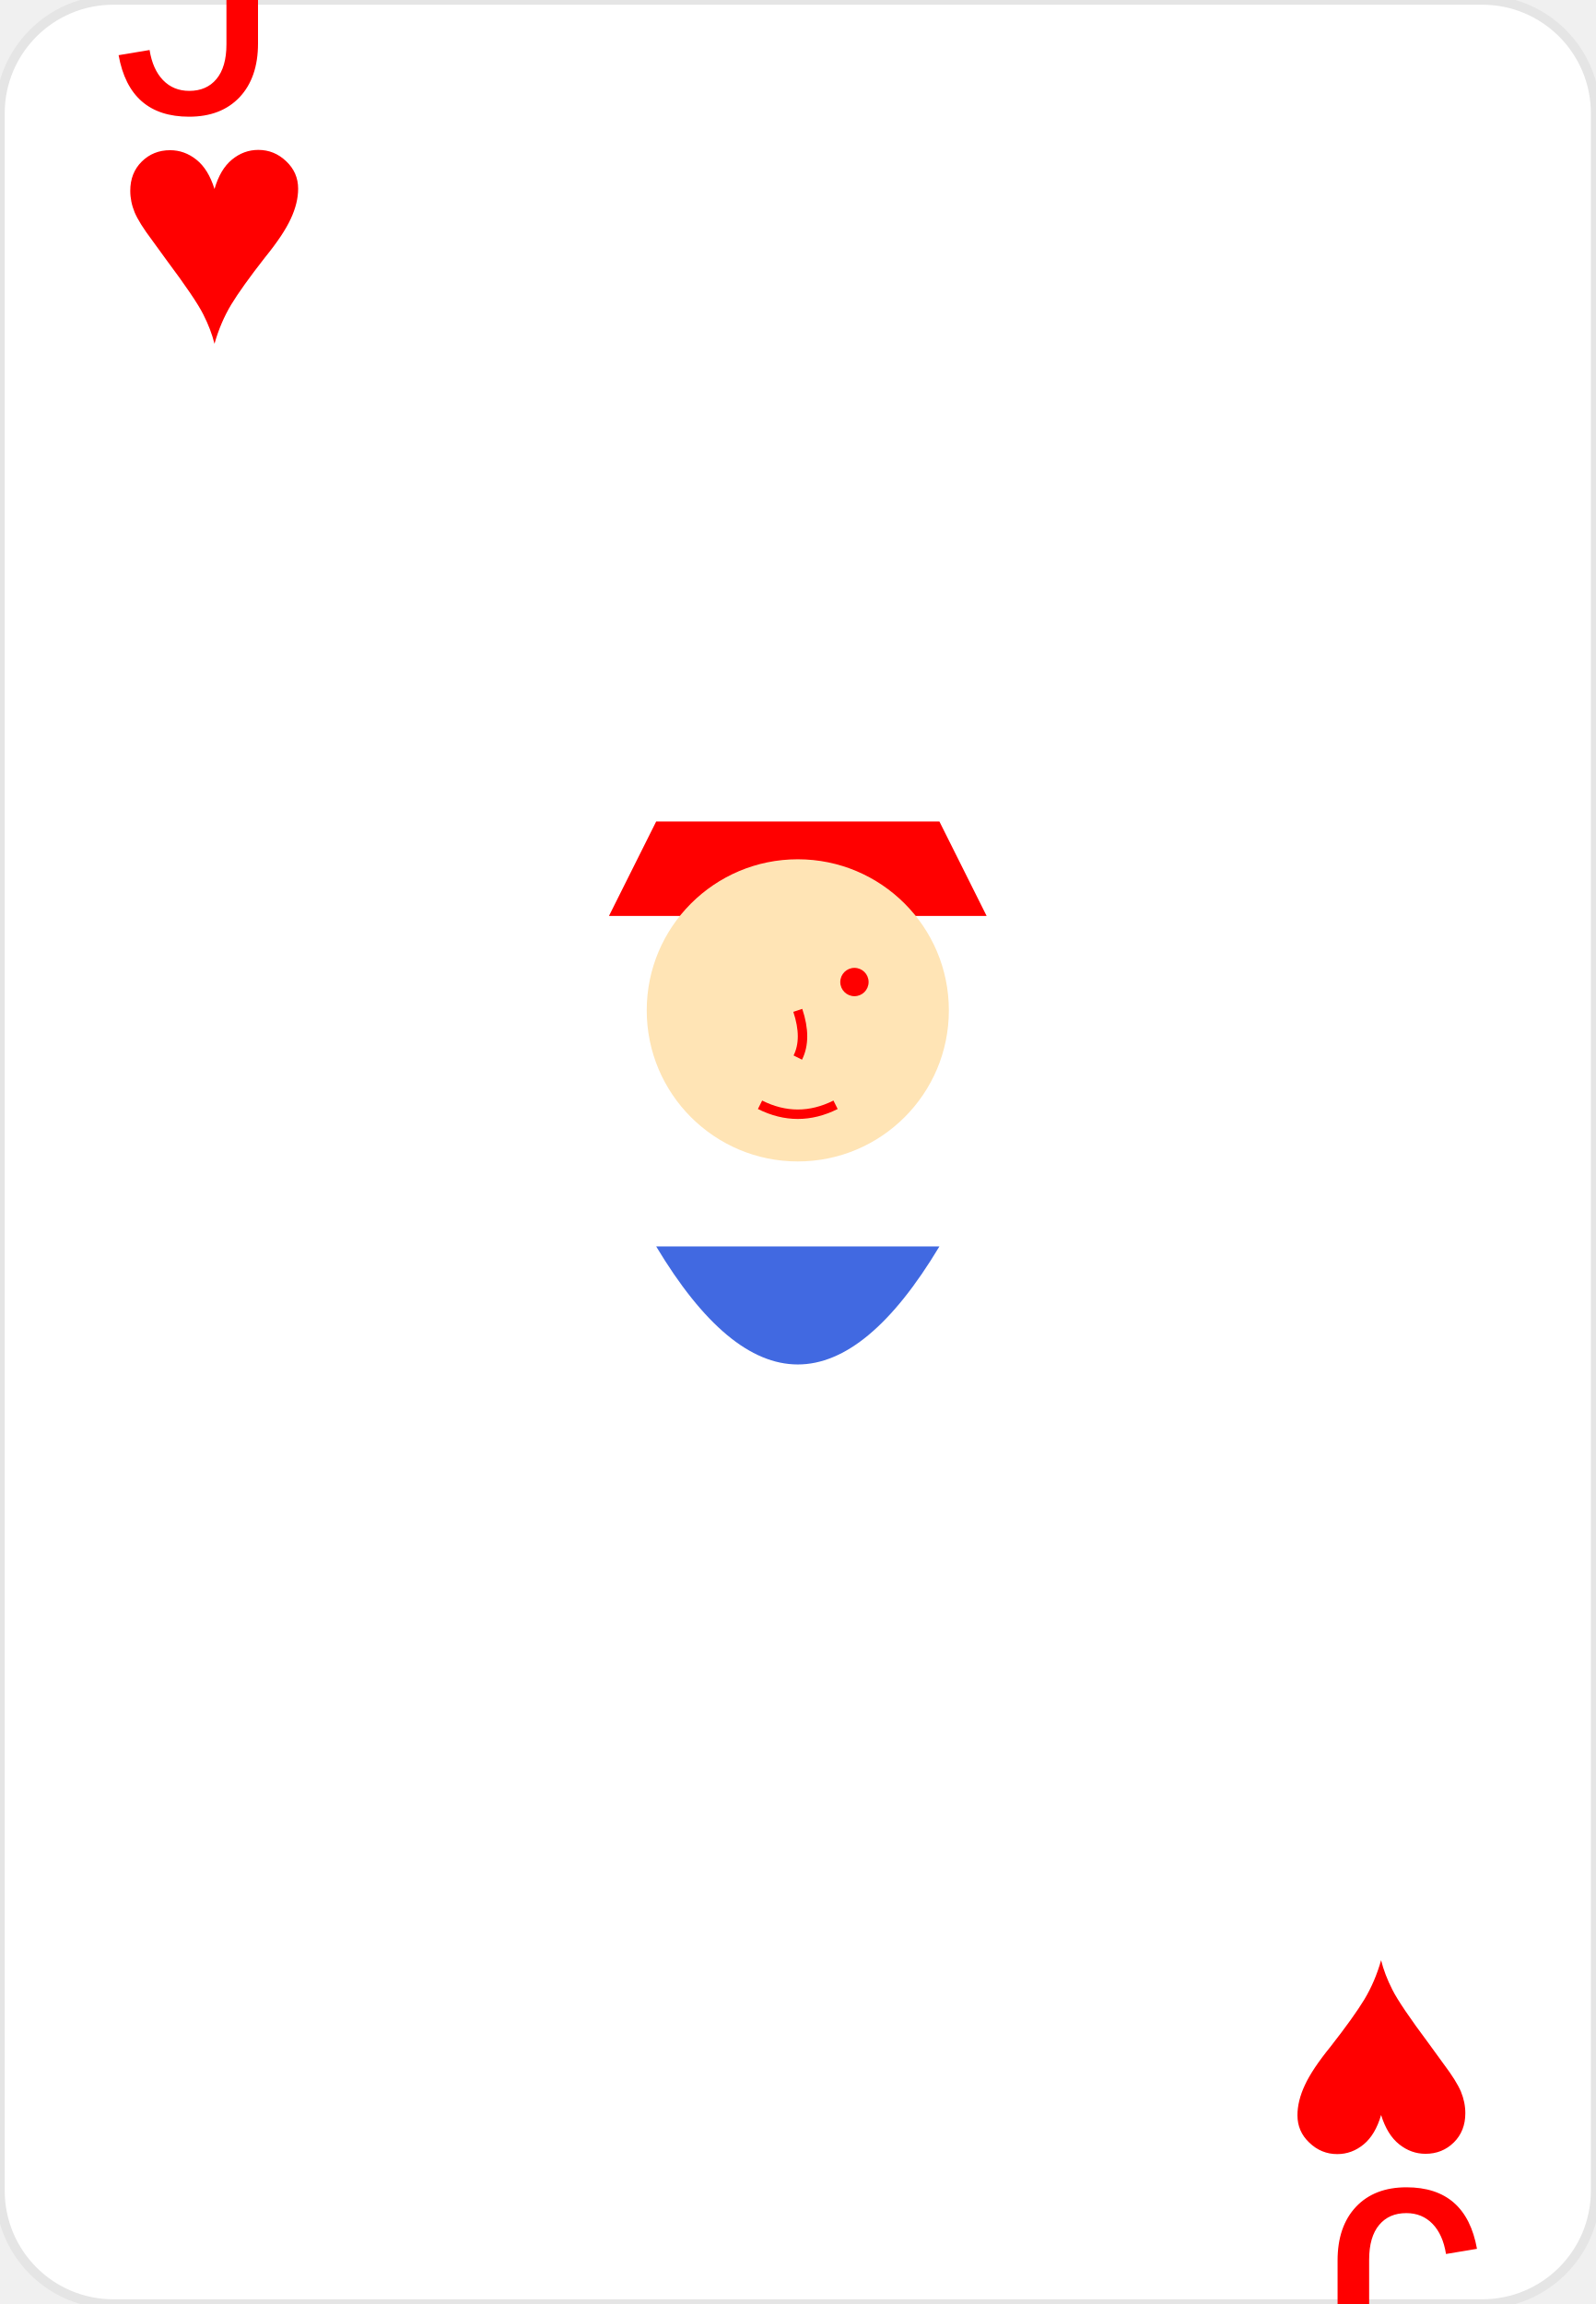
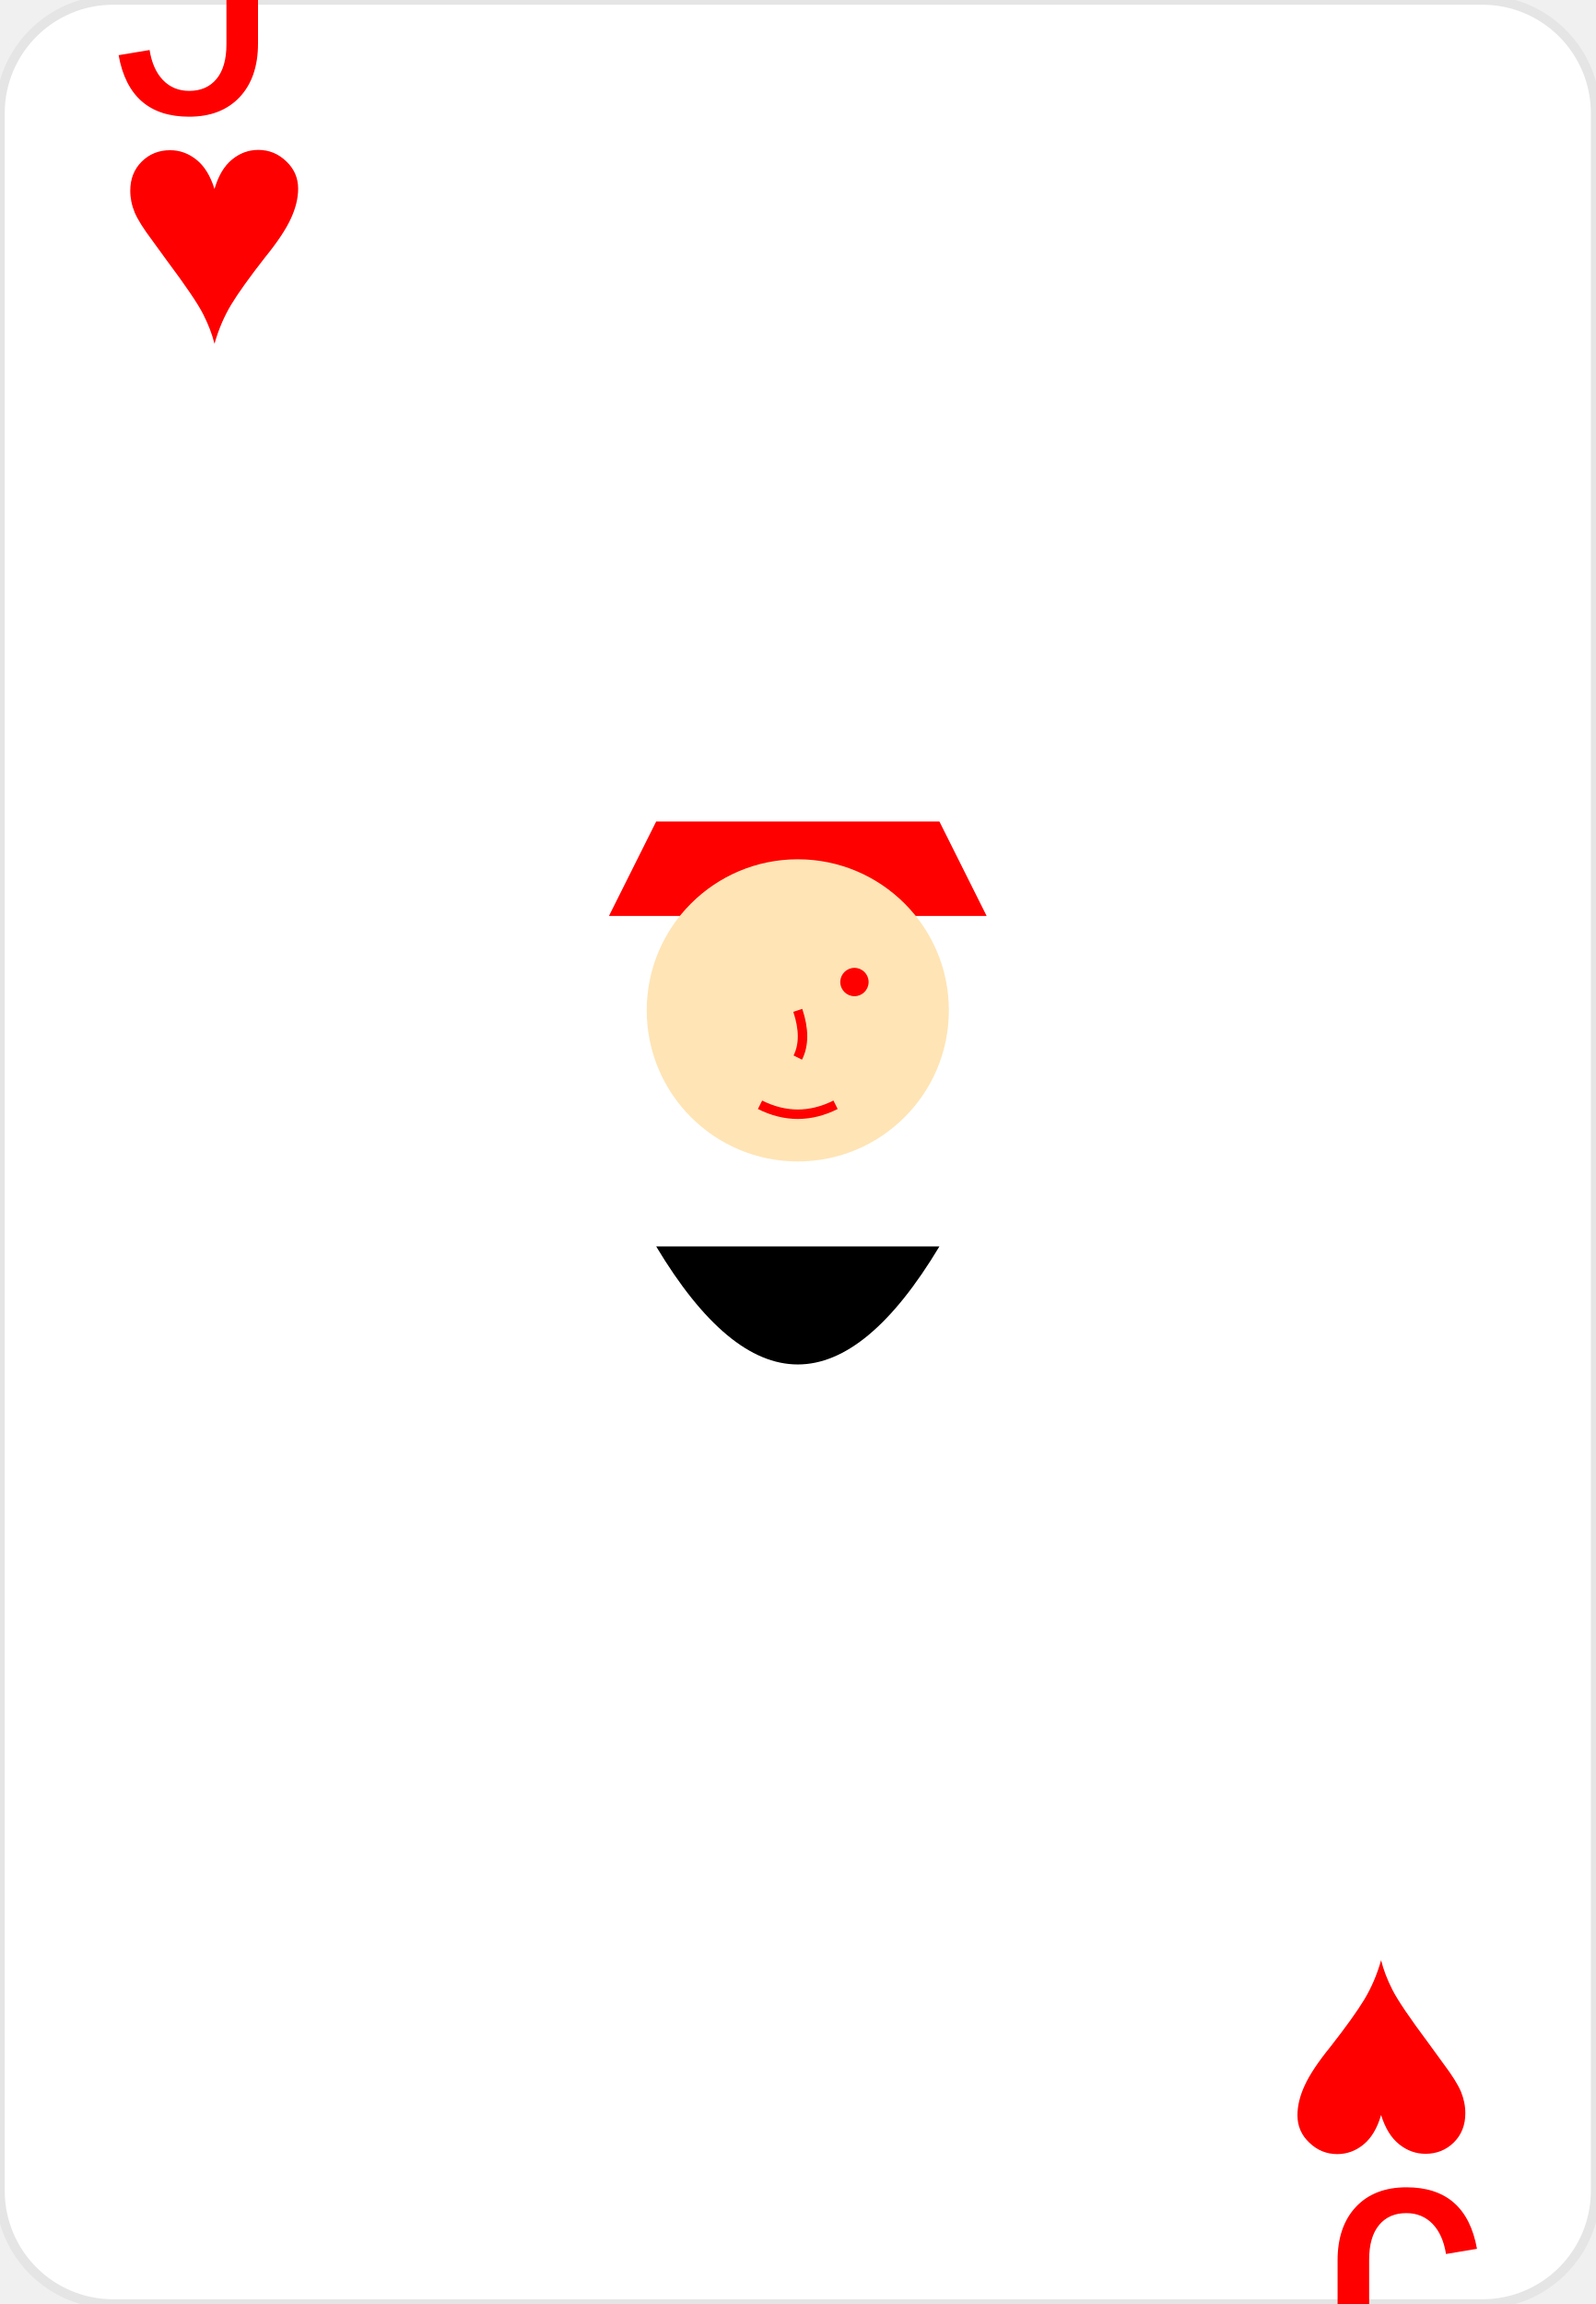
<svg xmlns="http://www.w3.org/2000/svg" width="169" height="244" viewBox="0 0 169 244" fill="none">
  <rect width="169" height="244" rx="12" fill="white" stroke="#E5E5E5" />
  <g transform="translate(12, 12)">
    <text font-family="Arial" font-size="36" fill="#FF0000">J</text>
    <text font-family="Arial" font-size="36" y="24" fill="#FF0000">♥</text>
  </g>
  <g transform="translate(157, 232) rotate(180)">
    <text font-family="Arial" font-size="36" fill="#FF0000">J</text>
    <text font-family="Arial" font-size="36" y="24" fill="#FF0000">♥</text>
  </g>
  <g transform="translate(84.5, 122)">
    <path d="M-15 -35 L15 -35 L20 -25 L-20 -25 Z" fill="#FF0000" />
    <circle cx="0" cy="-15" r="16" fill="#FFE4B5" />
    <circle cx="6" cy="-18" r="1.5" fill="#FF0000" />
    <path d="M0 -15 Q1 -12 0 -10" stroke="#FF0000" fill="none" />
    <path d="M-4 -5 Q0 -3 4 -5" stroke="#FF0000" fill="none" />
-     <path d="M-15 10 Q0 35 15 10" fill="#4169E1" />
+     <path d="M-15 10 Q0 35 15 10" fill="#000000" />
  </g>
</svg>
